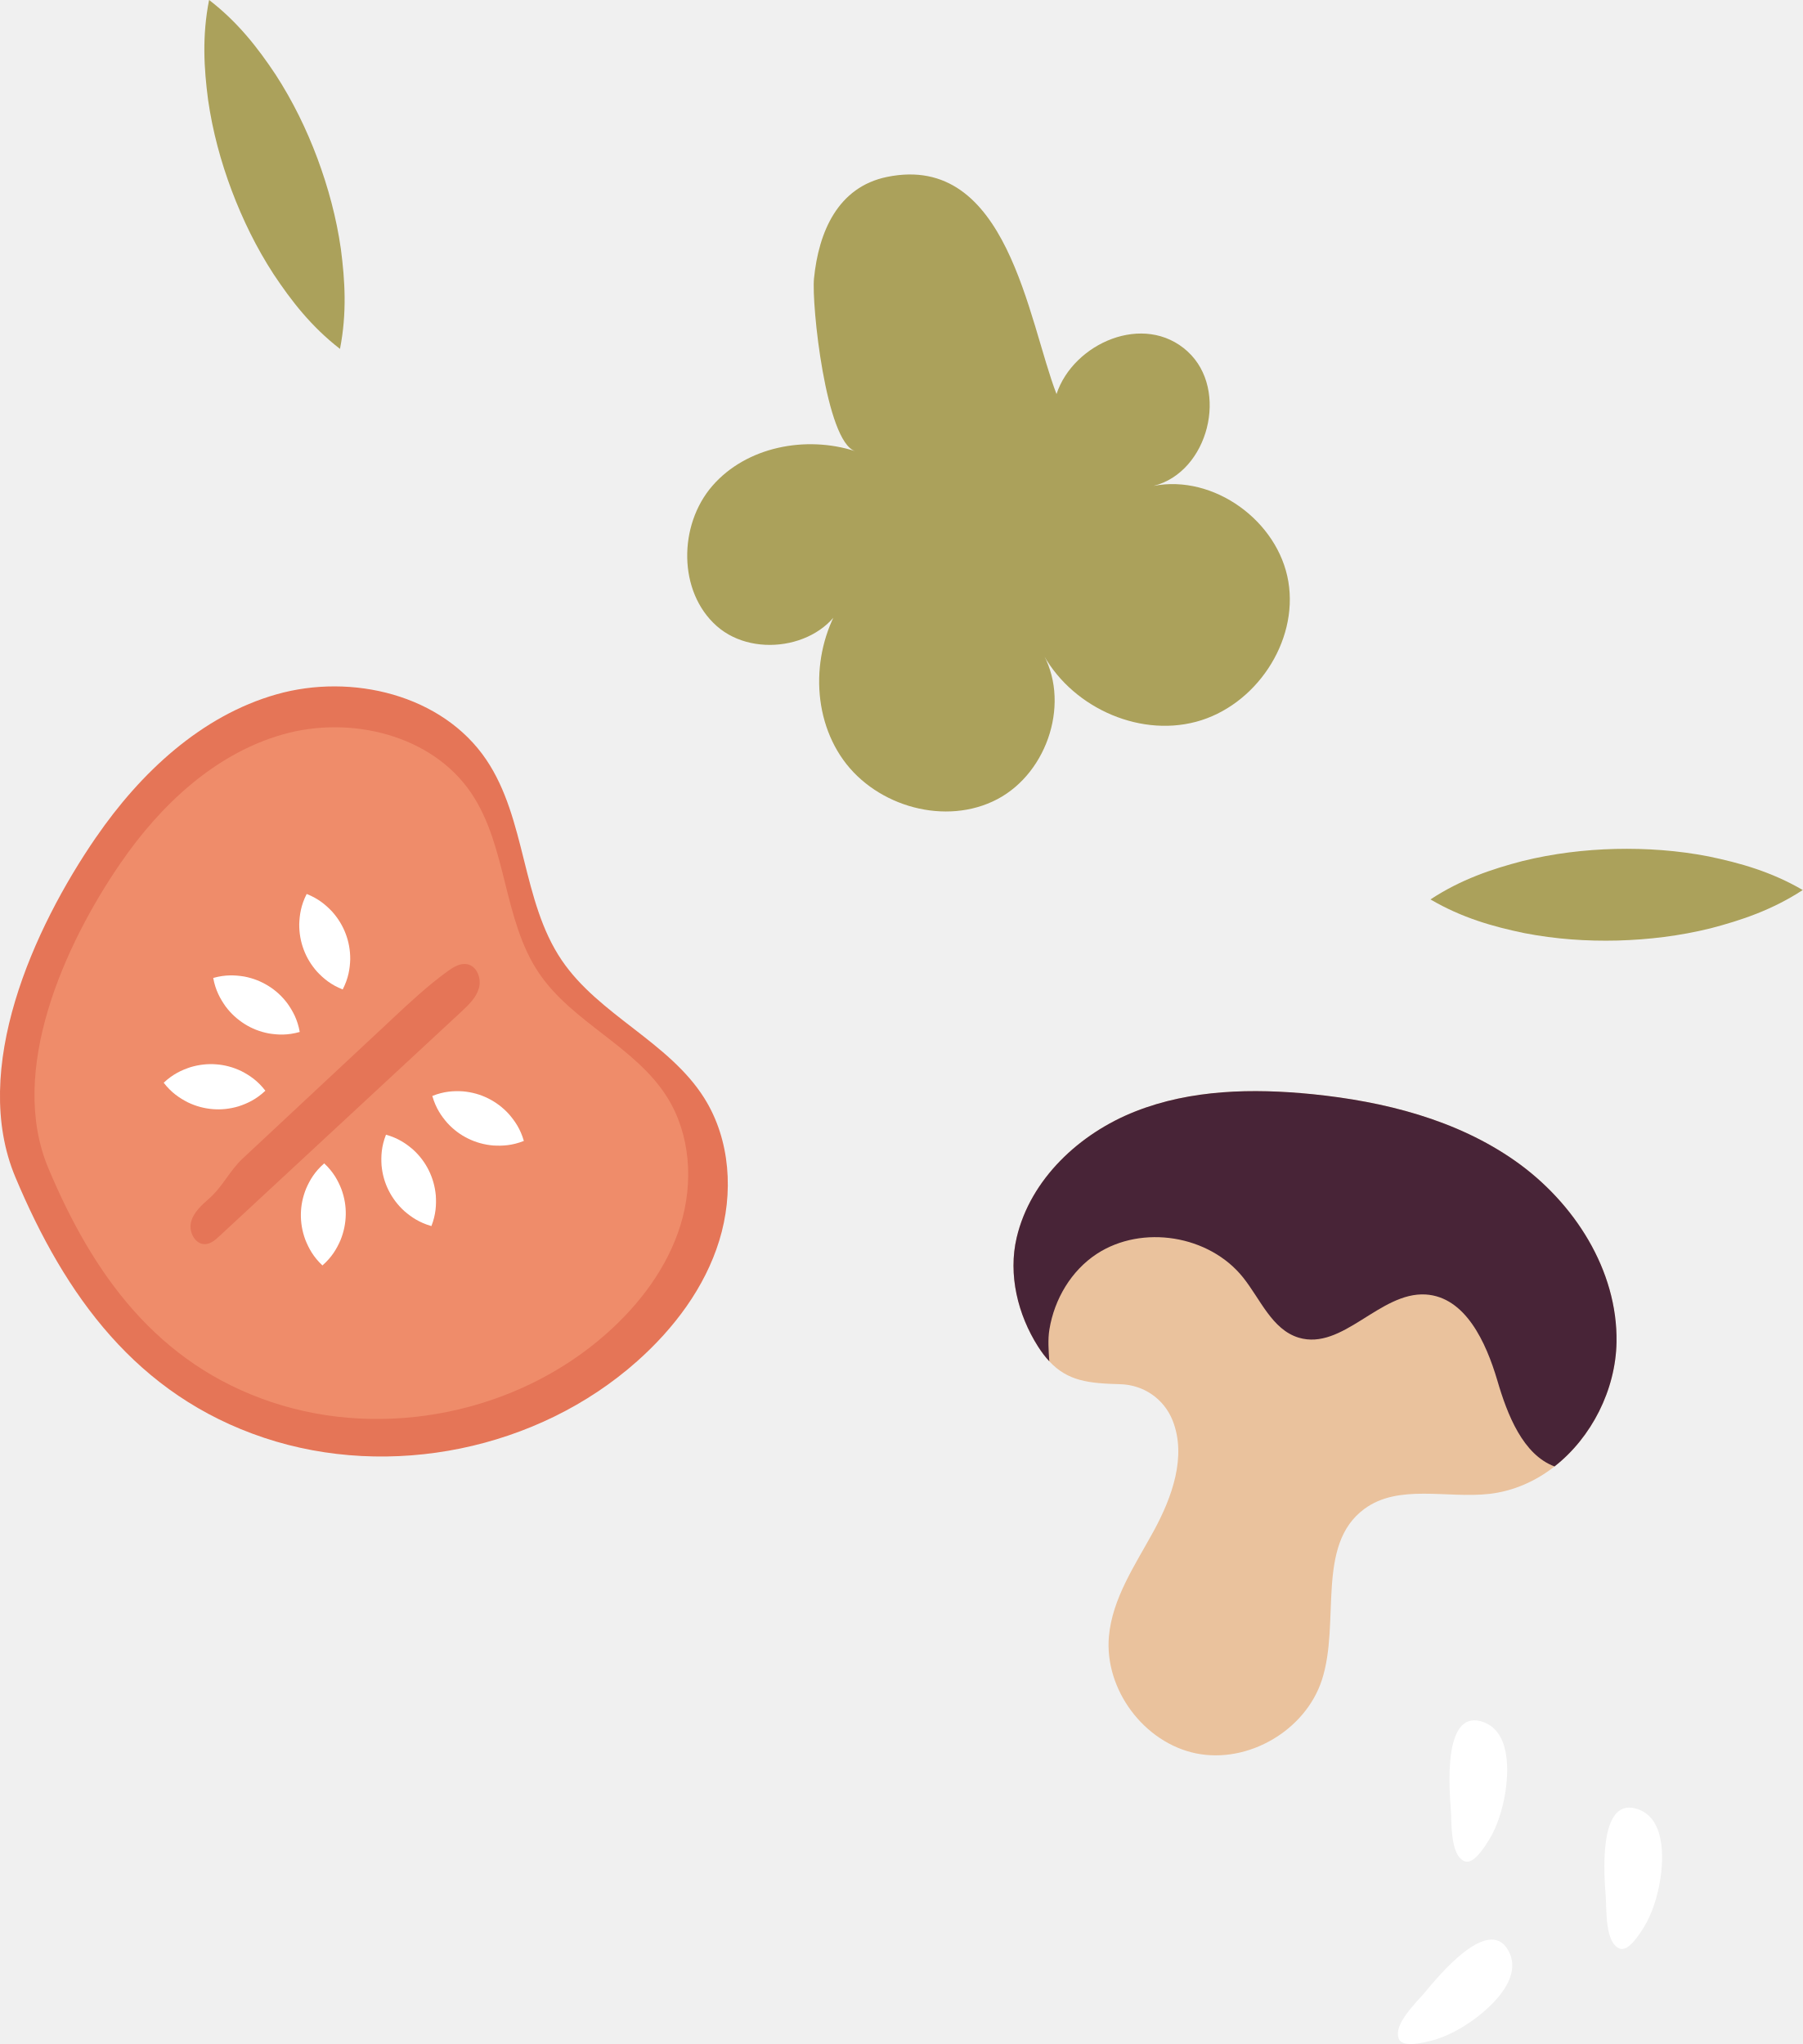
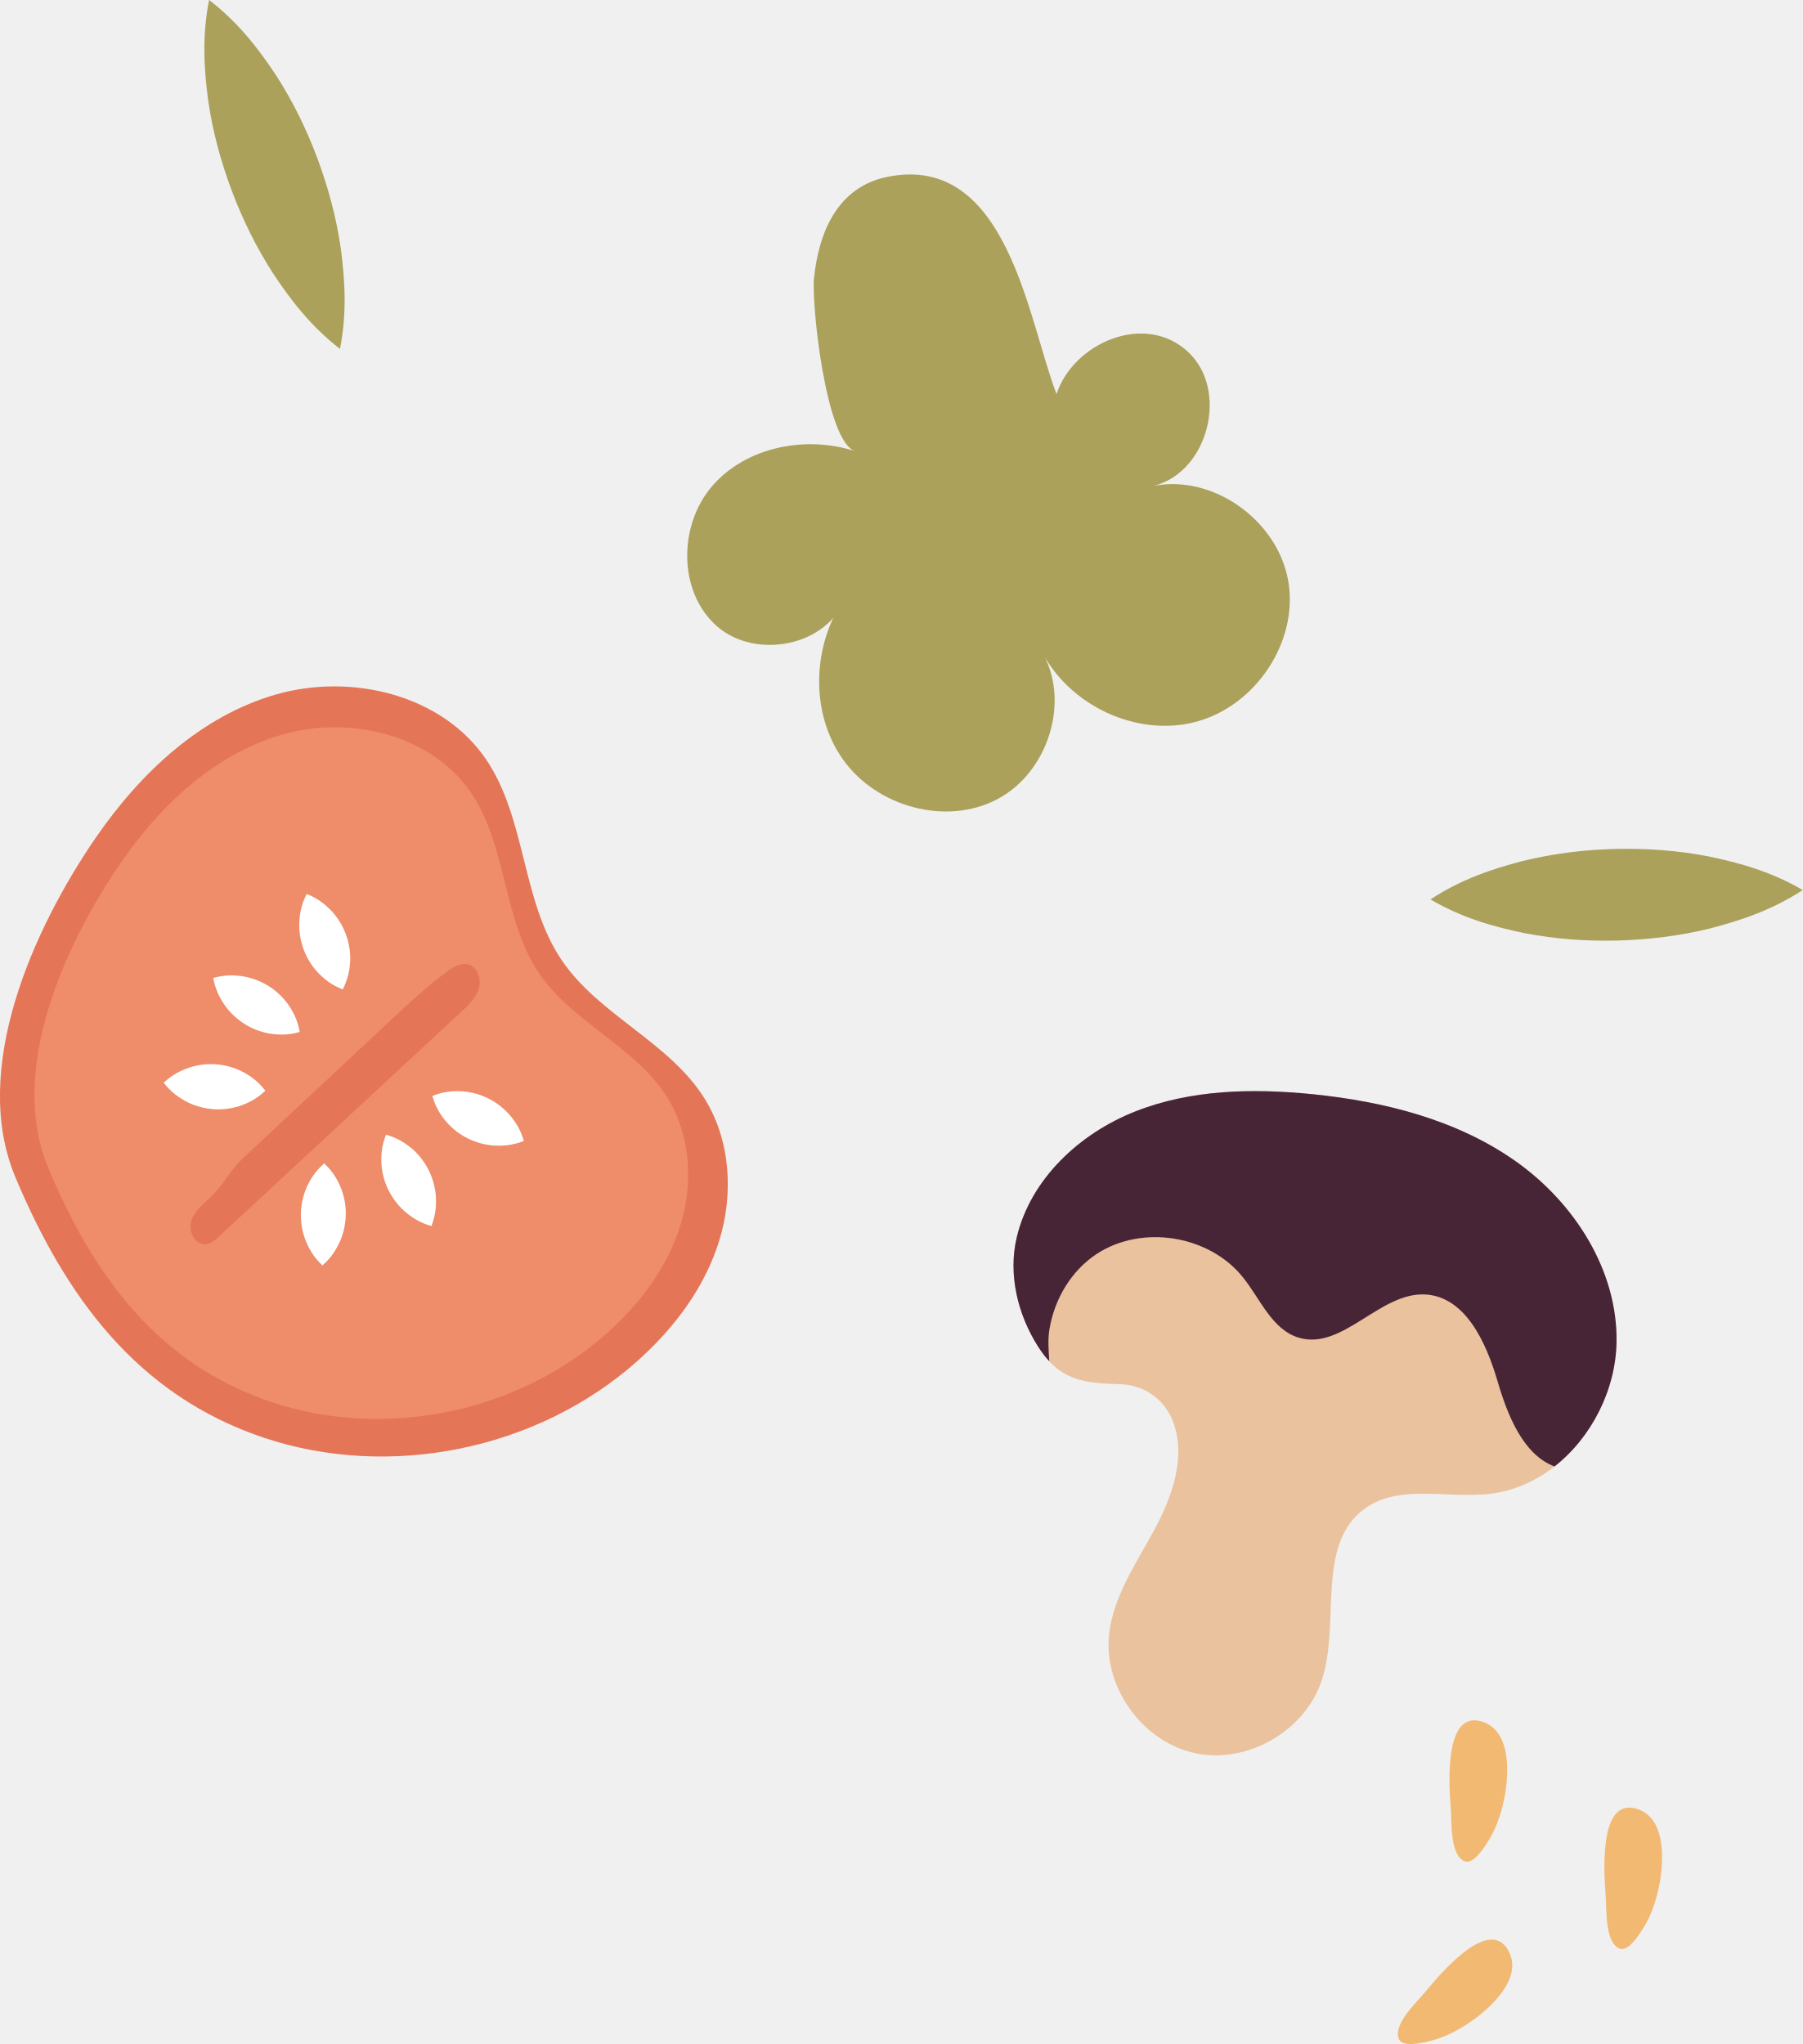
<svg xmlns="http://www.w3.org/2000/svg" width="321" height="364" viewBox="0 0 321 364" fill="none">
  <g clip-path="url(#clip0_447_2159)">
    <path d="M276.812 261.149C273.452 263.778 269.509 265.533 265.23 266.032C257.636 266.89 249.028 264.193 242.918 268.728C234.243 275.147 238.717 288.965 235.368 299.207C232.417 308.194 222.224 314.13 212.966 312.247C203.714 310.341 196.652 300.889 197.453 291.46C198.052 284.626 202.14 278.679 205.439 272.636C208.715 266.609 211.325 259.366 208.805 252.976C207.259 249.097 203.647 246.624 199.486 246.501C193.88 246.355 190.133 245.963 186.84 242.42C186.151 241.697 185.49 240.822 184.835 239.796C181.234 234.14 179.481 226.987 181.032 220.4C183.485 209.99 192.205 201.856 202.14 197.937C212.059 194.013 223.081 193.8 233.694 194.86C246.457 196.155 259.344 199.384 269.823 206.761C280.307 214.138 288.058 226.208 287.845 239.023C287.689 247.532 283.393 255.992 276.807 261.149H276.812Z" fill="#EAC29D" />
    <path d="M276.812 261.149C271.189 259.064 268.4 251.944 266.619 245.834C264.603 239.012 260.935 230.973 253.856 230.524C245.696 230.042 239.076 240.57 231.235 238.21C226.492 236.758 224.436 231.365 221.345 227.492C215.33 219.957 203.389 218.023 195.313 223.282C190.732 226.281 187.741 231.371 186.862 236.741C186.56 238.563 186.717 240.503 186.84 242.414C186.151 241.691 185.49 240.817 184.835 239.791C181.234 234.134 179.481 226.981 181.032 220.394C183.485 209.984 192.205 201.85 202.14 197.932C212.059 194.008 223.081 193.795 233.694 194.854C246.457 196.149 259.344 199.378 269.823 206.755C280.307 214.133 288.058 226.202 287.845 239.017C287.689 247.527 283.393 255.986 276.807 261.144L276.812 261.149Z" fill="#482437" />
    <path d="M17.104 149.11C25.006 137.618 35.826 127.46 49.234 123.649C62.642 119.837 78.788 123.727 86.59 135.292C93.741 145.893 92.851 160.417 100.025 171.001C106.662 180.789 119.101 185.532 125.401 195.544C130.072 202.966 130.66 212.529 128.078 220.916C125.502 229.302 120.013 236.573 113.461 242.403C95.763 258.15 69.48 263.543 47.016 256.042C24.323 248.463 11.587 230.737 2.733 209.62C-5.326 190.398 5.903 165.395 17.098 149.11H17.104Z" fill="#E57557" />
    <path d="M21.505 153.651C28.601 143.325 38.324 134.204 50.365 130.785C62.412 127.36 76.911 130.858 83.918 141.245C90.341 150.764 89.541 163.815 95.987 173.317C101.951 182.112 113.119 186.367 118.775 195.359C122.97 202.024 123.497 210.618 121.178 218.147C118.859 225.681 113.937 232.212 108.05 237.448C92.15 251.591 68.544 256.435 48.371 249.696C27.985 242.891 16.549 226.97 8.596 208C1.36 190.734 11.441 168.277 21.5 153.651H21.505Z" fill="#EF8C6A" />
    <path d="M54.616 159.201C56.705 160.031 58.016 161.152 59.147 162.346C60.228 163.557 61.018 164.874 61.556 166.292C62.093 167.705 62.373 169.219 62.362 170.844C62.306 172.487 62.054 174.197 61.023 176.204C58.923 175.379 57.607 174.258 56.481 173.064C55.401 171.853 54.611 170.536 54.079 169.112C53.547 167.694 53.267 166.18 53.283 164.555C53.345 162.912 53.586 161.202 54.611 159.195L54.616 159.201Z" fill="white" />
    <path d="M37.966 174.157C40.128 173.546 41.853 173.642 43.477 173.9C45.073 174.202 46.501 174.774 47.784 175.57C49.072 176.366 50.209 177.398 51.183 178.698C52.13 180.038 52.975 181.546 53.373 183.771C51.206 184.394 49.475 184.298 47.856 184.035C46.26 183.732 44.832 183.16 43.555 182.353C42.273 181.546 41.13 180.514 40.161 179.214C39.215 177.868 38.369 176.366 37.966 174.152V174.157Z" fill="white" />
    <path d="M29.151 192.814C30.786 191.272 32.36 190.56 33.923 190.044C35.48 189.579 37.009 189.422 38.515 189.54C40.022 189.652 41.511 190.044 42.973 190.745C44.429 191.496 45.874 192.444 47.252 194.238C45.611 195.79 44.037 196.508 42.48 197.018C40.923 197.483 39.394 197.64 37.888 197.517C36.381 197.394 34.892 197.007 33.43 196.301C31.968 195.544 30.529 194.602 29.151 192.819V192.814Z" fill="white" />
    <path d="M93.282 203.185C92.661 201.021 91.664 199.608 90.588 198.369C89.491 197.175 88.253 196.261 86.892 195.589C85.537 194.916 84.058 194.496 82.44 194.35C80.804 194.249 79.079 194.333 76.979 195.168C77.601 197.343 78.586 198.756 79.667 199.995C80.765 201.189 82.003 202.103 83.364 202.764C84.725 203.431 86.203 203.852 87.822 203.992C89.463 204.087 91.188 204.009 93.277 203.179L93.282 203.185Z" fill="white" />
    <path d="M76.817 218.343C77.634 216.246 77.702 214.52 77.601 212.877C77.45 211.257 77.024 209.783 76.352 208.426C75.685 207.07 74.767 205.831 73.568 204.737C72.331 203.667 70.908 202.68 68.73 202.069C67.906 204.171 67.834 205.898 67.94 207.54C68.091 209.155 68.517 210.635 69.2 211.986C69.878 213.342 70.796 214.576 71.995 215.669C73.238 216.74 74.655 217.726 76.822 218.343H76.817Z" fill="white" />
    <path d="M57.416 225.35C59.108 223.865 59.965 222.368 60.625 220.86C61.236 219.358 61.538 217.844 61.566 216.33C61.6 214.817 61.353 213.298 60.794 211.773C60.189 210.248 59.377 208.718 57.73 207.176C56.027 208.662 55.165 210.158 54.51 211.666C53.899 213.169 53.597 214.682 53.574 216.196C53.552 217.709 53.798 219.229 54.358 220.753C54.969 222.278 55.77 223.809 57.411 225.35H57.416Z" fill="white" />
    <path d="M69.844 181.434C73.025 178.463 76.212 175.486 79.735 172.941C80.76 172.201 81.964 171.467 83.201 171.708C84.938 172.05 85.755 174.253 85.279 175.957C84.803 177.661 83.448 178.956 82.149 180.161C67.789 193.481 53.429 206.806 39.075 220.125C38.364 220.787 37.568 221.488 36.594 221.555C34.791 221.684 33.581 219.442 34.006 217.681C34.432 215.921 35.883 214.626 37.243 213.432C39.674 211.302 40.85 208.516 43.225 206.301C46.216 203.51 49.212 200.712 52.203 197.915C58.083 192.421 63.969 186.928 69.85 181.434H69.844Z" fill="#E57557" />
    <path d="M211.476 62.601C218.908 69.389 215.184 84.099 205.416 86.527C216.147 84.452 227.6 92.783 229.409 103.574C231.212 114.365 223.517 125.745 212.949 128.543C202.381 131.345 190.351 125.611 185.4 115.856C190.754 124.663 186.699 137.523 177.587 142.322C168.475 147.12 156.149 143.695 150.15 135.314C144.158 126.934 144.595 114.752 150.52 106.321C147.507 115.055 134.553 117.605 127.631 111.495C120.708 105.379 120.787 93.495 126.847 86.521C132.906 79.547 143.469 77.512 152.262 80.338C147.053 78.667 144.488 54.192 144.942 49.601C145.765 41.332 149.165 33.299 157.963 31.505C179.441 27.116 183.065 57.107 188.128 70.174C191.085 61.166 203.714 55.498 211.487 62.601H211.476Z" fill="#ABA15B" />
-     <path d="M260.782 331.458C258.189 330.376 258.514 324.535 258.335 322.158C258.083 318.772 256.895 304.606 263.734 306.54C268.959 308.02 268.701 315.291 267.996 319.478C267.525 322.253 266.635 325.191 265.162 327.612C263.162 330.909 261.774 331.862 260.777 331.452L260.782 331.458Z" fill="white" />
-     <path d="M249.095 363.109C247.98 360.524 252.27 356.556 253.793 354.722C255.961 352.11 264.944 341.095 268.517 347.25C271.245 351.947 266.014 356.998 262.597 359.521C260.329 361.192 257.652 362.683 254.913 363.4C251.189 364.376 249.526 364.101 249.095 363.114V363.109Z" fill="white" />
-     <path d="M288.365 346.998C285.772 345.916 286.097 340.074 285.918 337.697C285.666 334.312 284.479 320.145 291.317 322.079C296.536 323.559 296.284 330.83 295.579 335.018C295.108 337.793 294.218 340.73 292.745 343.152C290.746 346.448 289.357 347.401 288.36 346.992L288.365 346.998Z" fill="white" />
+     <path d="M260.782 331.458C258.189 330.376 258.514 324.535 258.335 322.158C258.083 318.772 256.895 304.606 263.734 306.54C268.959 308.02 268.701 315.291 267.996 319.478C267.525 322.253 266.635 325.191 265.162 327.612C263.162 330.909 261.774 331.862 260.777 331.452L260.782 331.458Z" fill="#F2B973" />
+     <path d="M249.095 363.109C247.98 360.524 252.27 356.556 253.793 354.722C255.961 352.11 264.944 341.095 268.517 347.25C271.245 351.947 266.014 356.998 262.597 359.521C260.329 361.192 257.652 362.683 254.913 363.4C251.189 364.376 249.526 364.101 249.095 363.114V363.109Z" fill="#F2B973" />
+     <path d="M288.365 346.998C285.772 345.916 286.097 340.074 285.918 337.697C285.666 334.312 284.479 320.145 291.317 322.079C296.536 323.559 296.284 330.83 295.579 335.018C295.108 337.793 294.218 340.73 292.745 343.152C290.746 346.448 289.357 347.401 288.36 346.992L288.365 346.998Z" fill="#F2B973" />
    <path d="M321 158.5C315.562 162.049 310.079 163.882 304.59 165.317C299.096 166.674 293.585 167.335 288.063 167.492C282.541 167.632 277.002 167.251 271.447 166.175C265.891 165.025 260.324 163.461 254.712 160.171C260.15 156.6 265.633 154.761 271.122 153.332C276.616 151.981 282.127 151.319 287.649 151.179C293.171 151.056 298.71 151.437 304.266 152.519C309.821 153.674 315.388 155.226 321 158.495V158.5Z" fill="#ABA15B" />
    <path d="M60.541 62.135C55.406 58.155 51.877 53.575 48.73 48.849C45.644 44.101 43.213 39.106 41.259 33.932C39.315 28.758 37.859 23.393 37.053 17.787C36.314 12.153 35.966 6.379 37.232 -0.006C42.385 3.963 45.919 8.543 49.066 13.269C52.146 18.017 54.577 23.012 56.515 28.192C58.441 33.377 59.897 38.736 60.698 44.342C61.432 49.976 61.79 55.75 60.541 62.124V62.135Z" fill="#ABA15B" />
  </g>
  <defs>
    <clipPath id="clip0_447_2159">
      <rect width="321" height="364" fill="white" transform="matrix(-1 0 0 1 321 0)" />
    </clipPath>
  </defs>
</svg>
